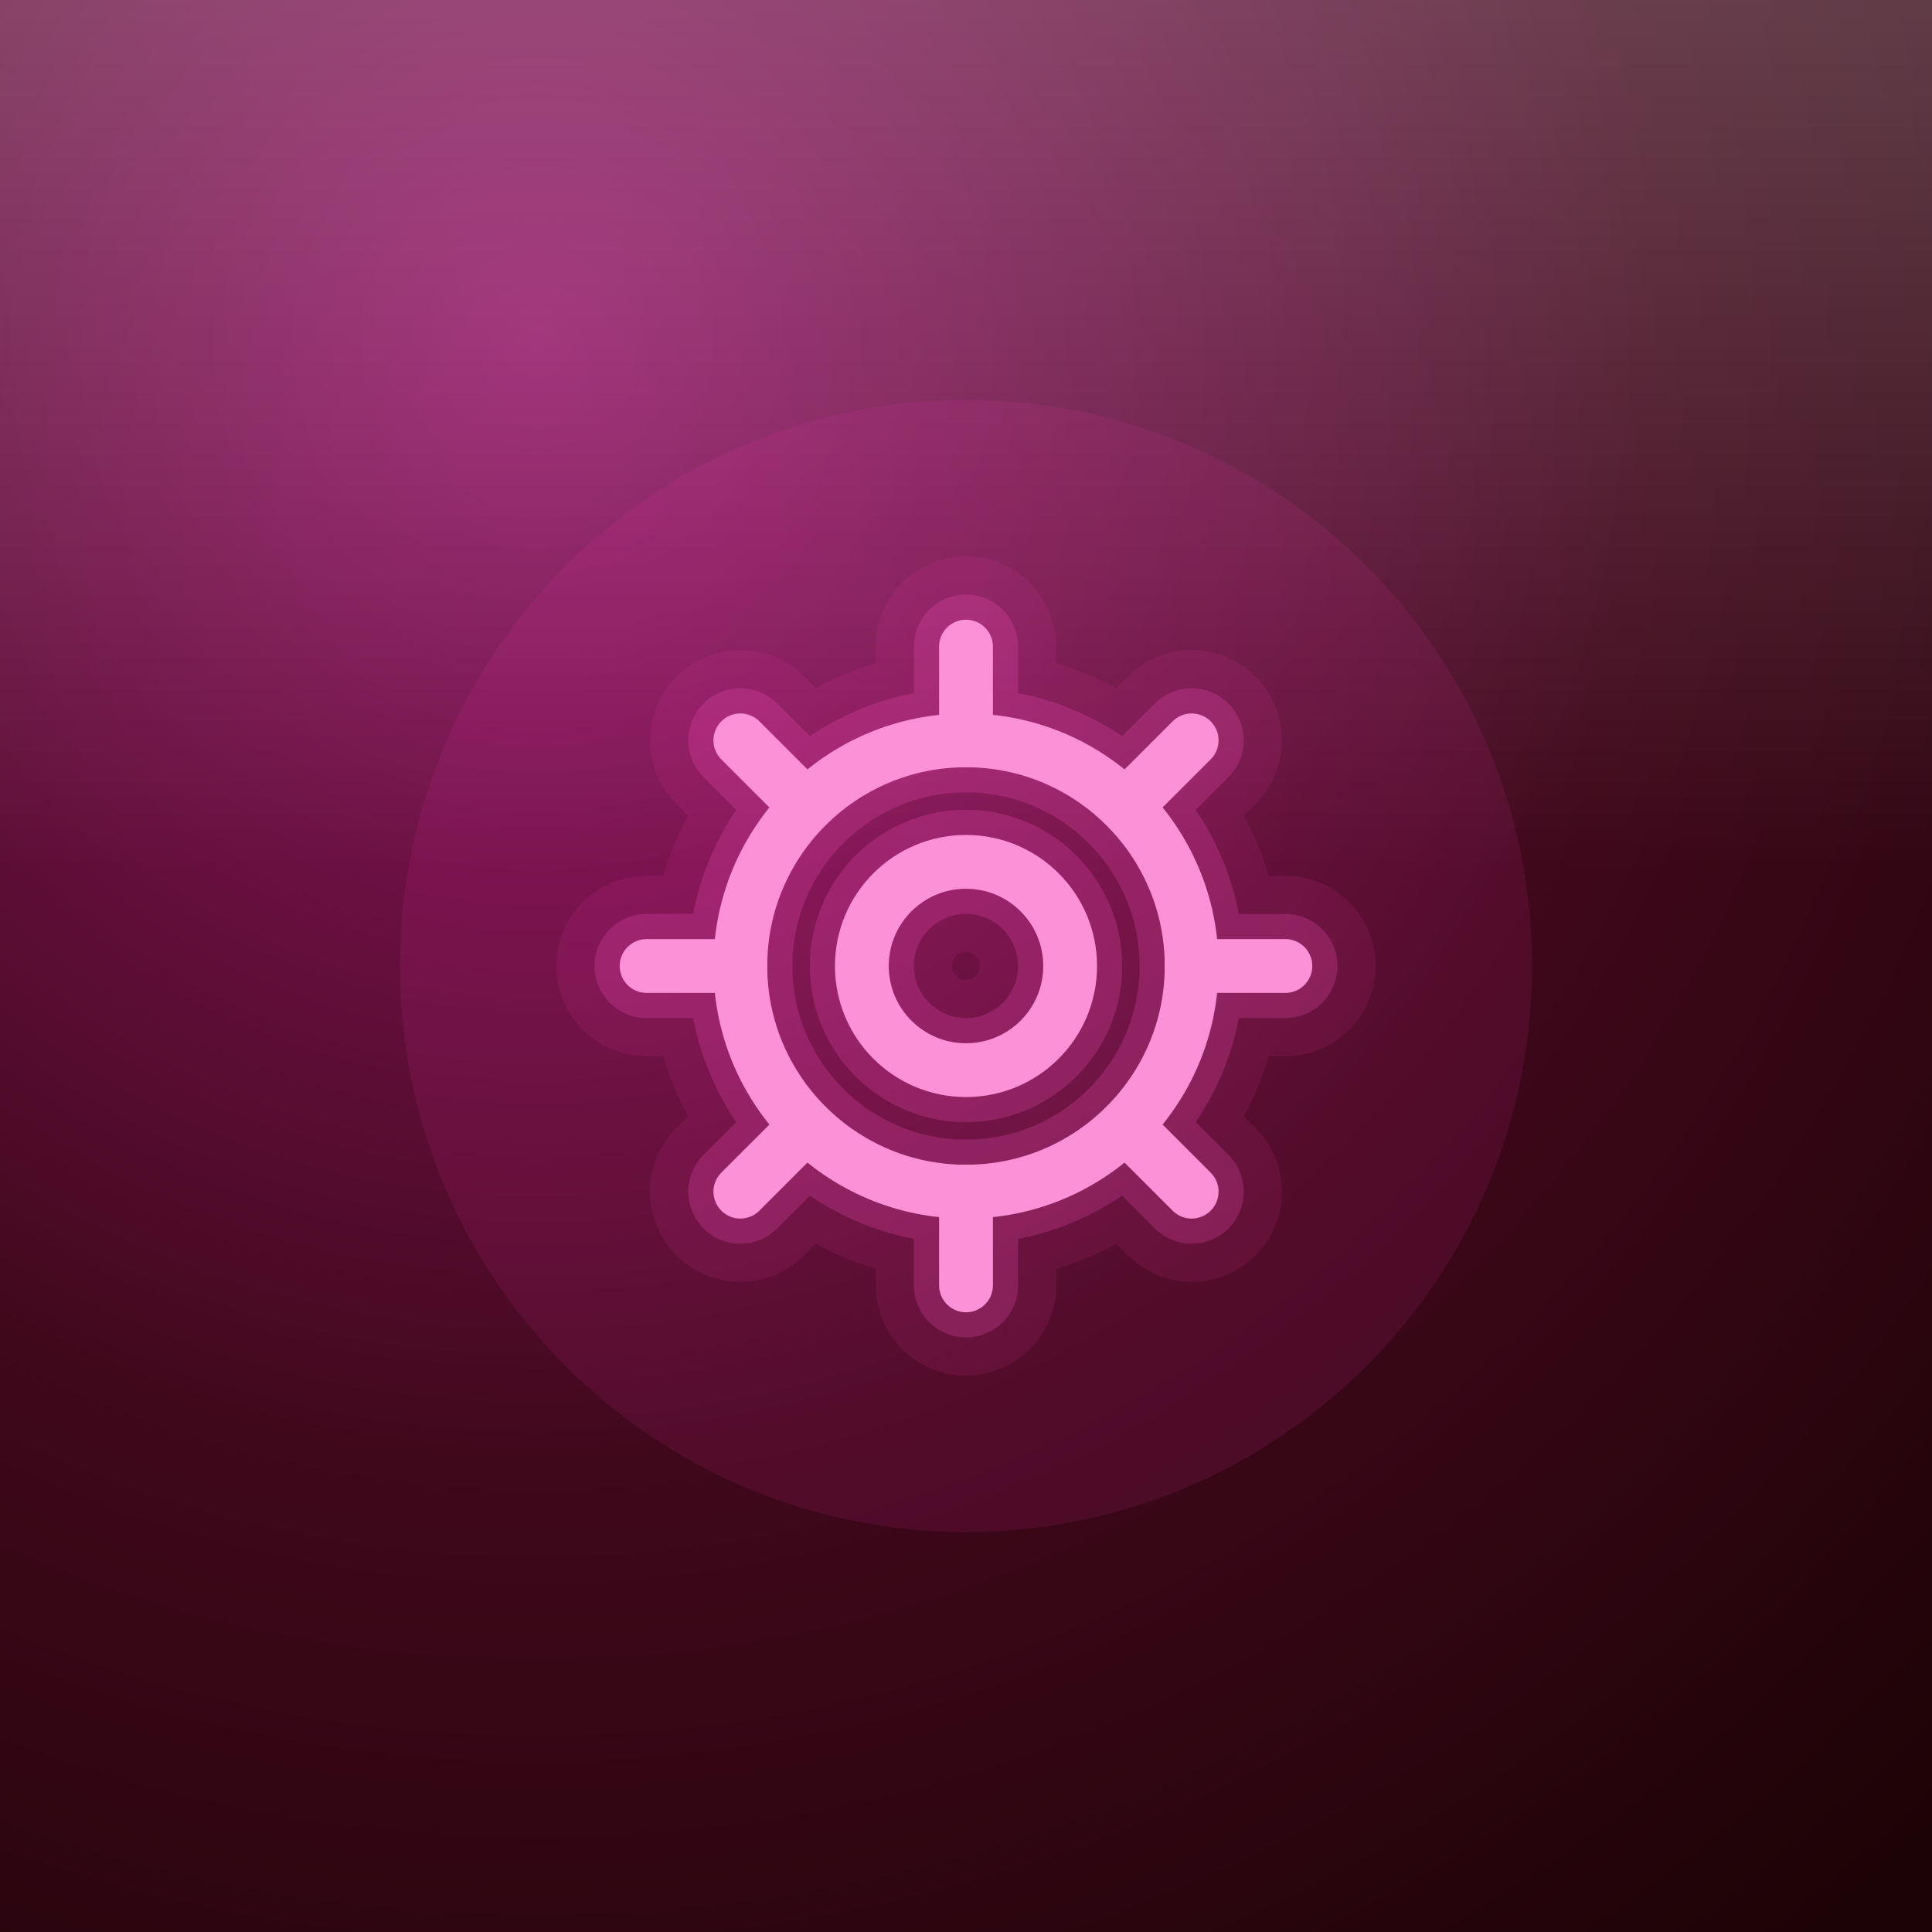
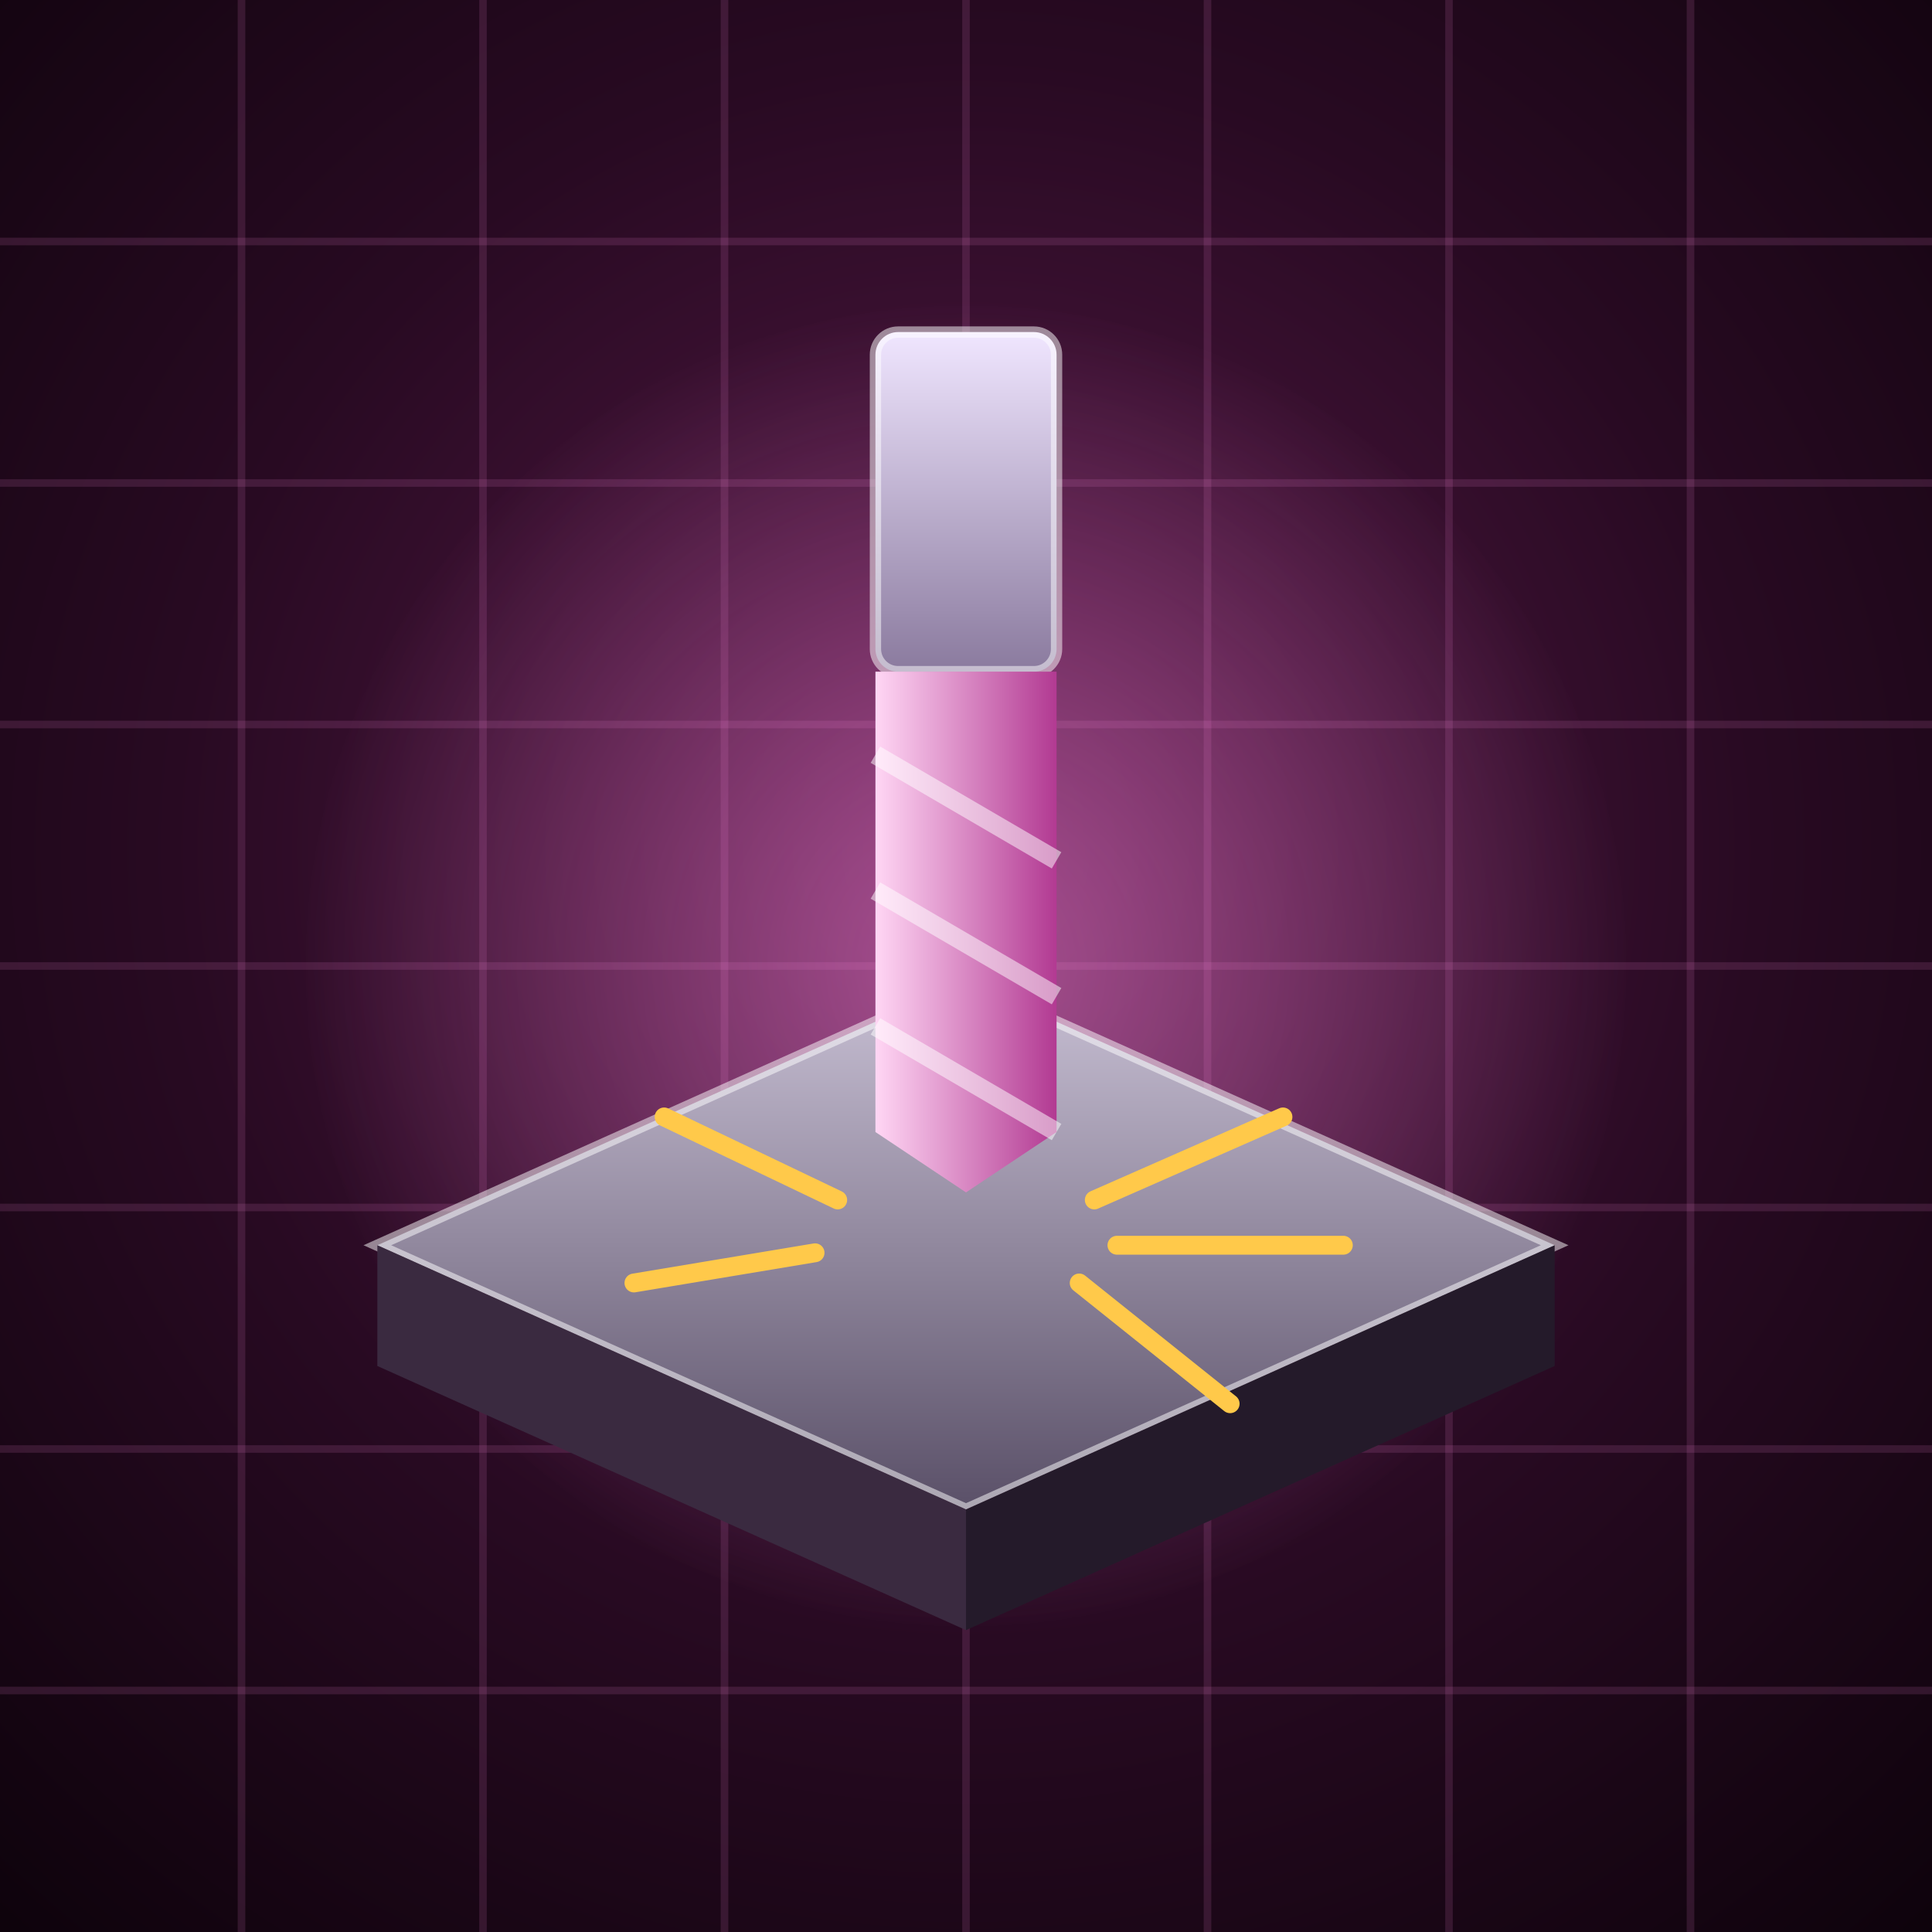
<svg xmlns="http://www.w3.org/2000/svg" viewBox="0 0 512 512">
  <defs>
-     <radialGradient id="b" cx="28%" cy="18%" r="105%">
-       <stop offset="0" stop-color="hsl(321 72% 34%)" />
-       <stop offset=".55" stop-color="hsl(339 78% 14%)" />
-       <stop offset="1" stop-color="hsl(353 80% 6%)" />
+     <radialGradient id="bg" cx="50%" cy="44%" r="74%">
+       <stop offset="0" stop-color="#5a1a4a" />
+       <stop offset=".55" stop-color="#280a22" />
+       <stop offset="1" stop-color="#0e030c" />
    </radialGradient>
-     <linearGradient id="s" x1="0" y1="0" x2="0" y2="1">
-       <stop offset="0" stop-color="#fff" stop-opacity=".22" />
-       <stop offset=".45" stop-color="#fff" stop-opacity="0" />
+     <radialGradient id="halo" cx="50%" cy="50%" r="50%">
+       <stop offset="0" stop-color="#ff8ae0" stop-opacity=".5" />
+       <stop offset="1" stop-color="#ff8ae0" stop-opacity="0" />
+     </radialGradient>
+     <linearGradient id="top" x1="0" y1="0" x2="0" y2="1">
+       <stop offset="0" stop-color="#c8c0d4" />
+       <stop offset="1" stop-color="#5a5068" />
    </linearGradient>
-     <clipPath id="c">
-       <rect width="512" height="512" />
-     </clipPath>
+     <linearGradient id="shank" x1="0" y1="0" x2="0" y2="1">
+       <stop offset="0" stop-color="#f0e6ff" />
+       <stop offset="1" stop-color="#8a7a9e" />
+     </linearGradient>
+     <linearGradient id="cut" x1="0" y1="0" x2="1" y2="0">
+       <stop offset="0" stop-color="#ffd6f4" />
+       <stop offset="1" stop-color="#b23a92" />
+     </linearGradient>
  </defs>
-   <g clip-path="url(#c)">
-     <rect width="512" height="512" fill="url(#b)" />
-     <rect width="512" height="512" fill="url(#s)" />
-     <circle cx="256" cy="256" r="150" fill="hsl(321 95% 60%)" opacity=".10" />
+   <rect width="512" height="512" fill="url(#bg)" />
+   <g fill="none" stroke="#ff8ae0" stroke-opacity=".13" stroke-width="2">
+     <path d="M64 0V512" />
+     <path d="M128 0V512" />
+     <path d="M192 0V512" />
+     <path d="M256 0V512" />
+     <path d="M320 0V512" />
+     <path d="M384 0V512" />
+     <path d="M448 0V512" />
+     <path d="M0 64H512" />
+     <path d="M0 128H512" />
+     <path d="M0 192H512" />
+     <path d="M0 256H512" />
+     <path d="M0 320H512" />
+     <path d="M0 384H512" />
+     <path d="M0 448H512" />
  </g>
-   <g transform="translate(256 256) scale(9.2) translate(-12 -12)" fill="none" stroke-linecap="round" stroke-linejoin="round" color="hsl(321 96% 76%)">
-     <g stroke="hsl(321 100% 62%)" stroke-width="5.2" opacity=".10">
-       <circle cx="12" cy="12" r="3" />
-       <circle cx="12" cy="12" r="6.5" />
-       <path d="M12 2.8v2.7M12 18.5v2.7M21.2 12h-2.7M5.5 12H2.8M18.5 5.5l-1.9 1.9M7.4 16.6l-1.9 1.9M18.5 18.5l-1.9-1.9M7.4 7.4 5.5 5.5" />
-     </g>
-     <g stroke="hsl(321 100% 66%)" stroke-width="3" opacity=".22">
-       <circle cx="12" cy="12" r="3" />
-       <circle cx="12" cy="12" r="6.5" />
-       <path d="M12 2.8v2.7M12 18.5v2.7M21.2 12h-2.7M5.5 12H2.8M18.5 5.5l-1.9 1.9M7.4 16.6l-1.9 1.9M18.5 18.5l-1.9-1.9M7.4 7.4 5.5 5.5" />
-     </g>
-     <g stroke="hsl(321 96% 78%)" stroke-width="1.55">
-       <circle cx="12" cy="12" r="3" />
-       <circle cx="12" cy="12" r="6.5" />
-       <path d="M12 2.8v2.7M12 18.5v2.7M21.2 12h-2.7M5.5 12H2.8M18.5 5.5l-1.9 1.9M7.4 16.6l-1.9 1.9M18.5 18.5l-1.9-1.9M7.4 7.4 5.5 5.5" />
-     </g>
+   <circle cx="256" cy="256" r="175" fill="url(#halo)" />
+   <path d="M100 330 L256 260 L412 330 L256 400Z" fill="url(#top)" stroke="#fff" stroke-opacity=".5" stroke-width="3" />
+   <path d="M100 330 L256 400 V432 L100 362Z" fill="#3a2a40" />
+   <path d="M412 330 L256 400 V432 L412 362Z" fill="#241a2a" />
+   <rect x="232" y="88" width="48" height="90" rx="6" fill="url(#shank)" stroke="#fff" stroke-opacity=".5" stroke-width="3" />
+   <path d="M232 178 H280 V300 L256 316 L232 300Z" fill="url(#cut)" />
+   <g stroke="#fff" stroke-opacity=".5" stroke-width="5">
+     <path d="M232 200 L280 228 M232 236 L280 264 M232 272 L280 300" />
+   </g>
+   <g stroke="#ffc94a" stroke-width="5" stroke-linecap="round">
+     <path d="M290 318 L340 296 M296 330 L356 330 M286 340 L326 372 M222 318 L176 296 M216 332 L168 340" />
  </g>
</svg>
